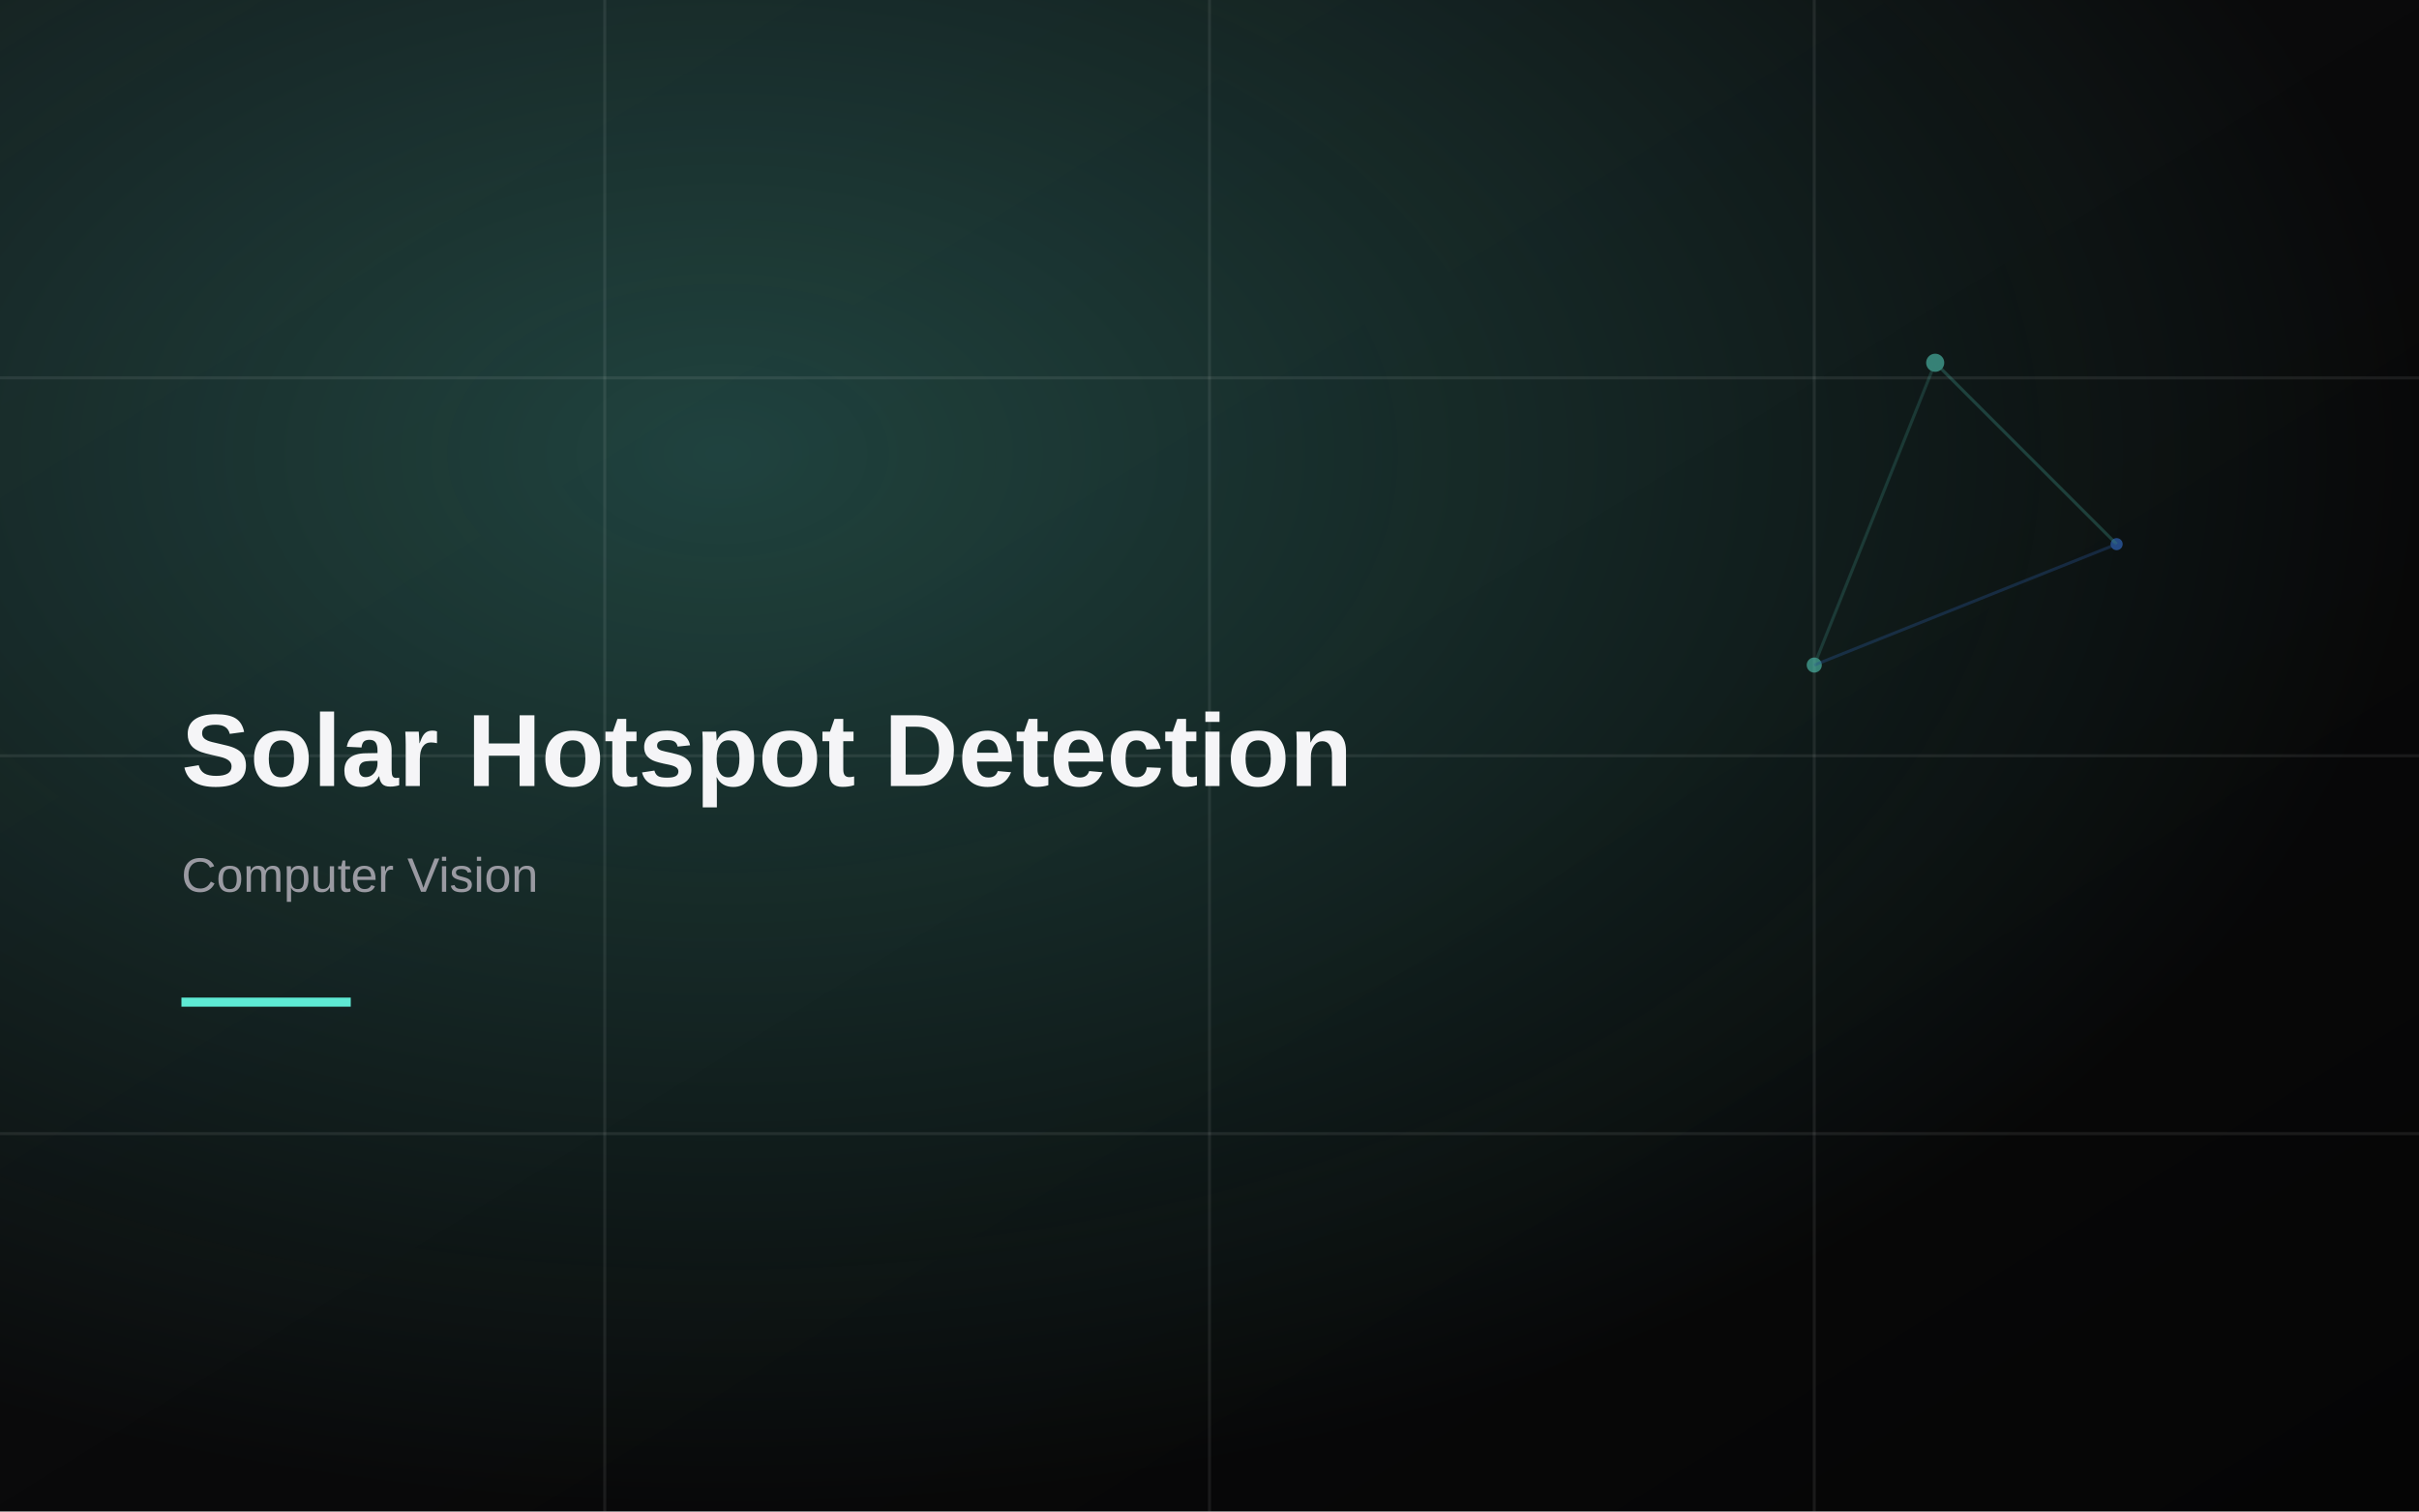
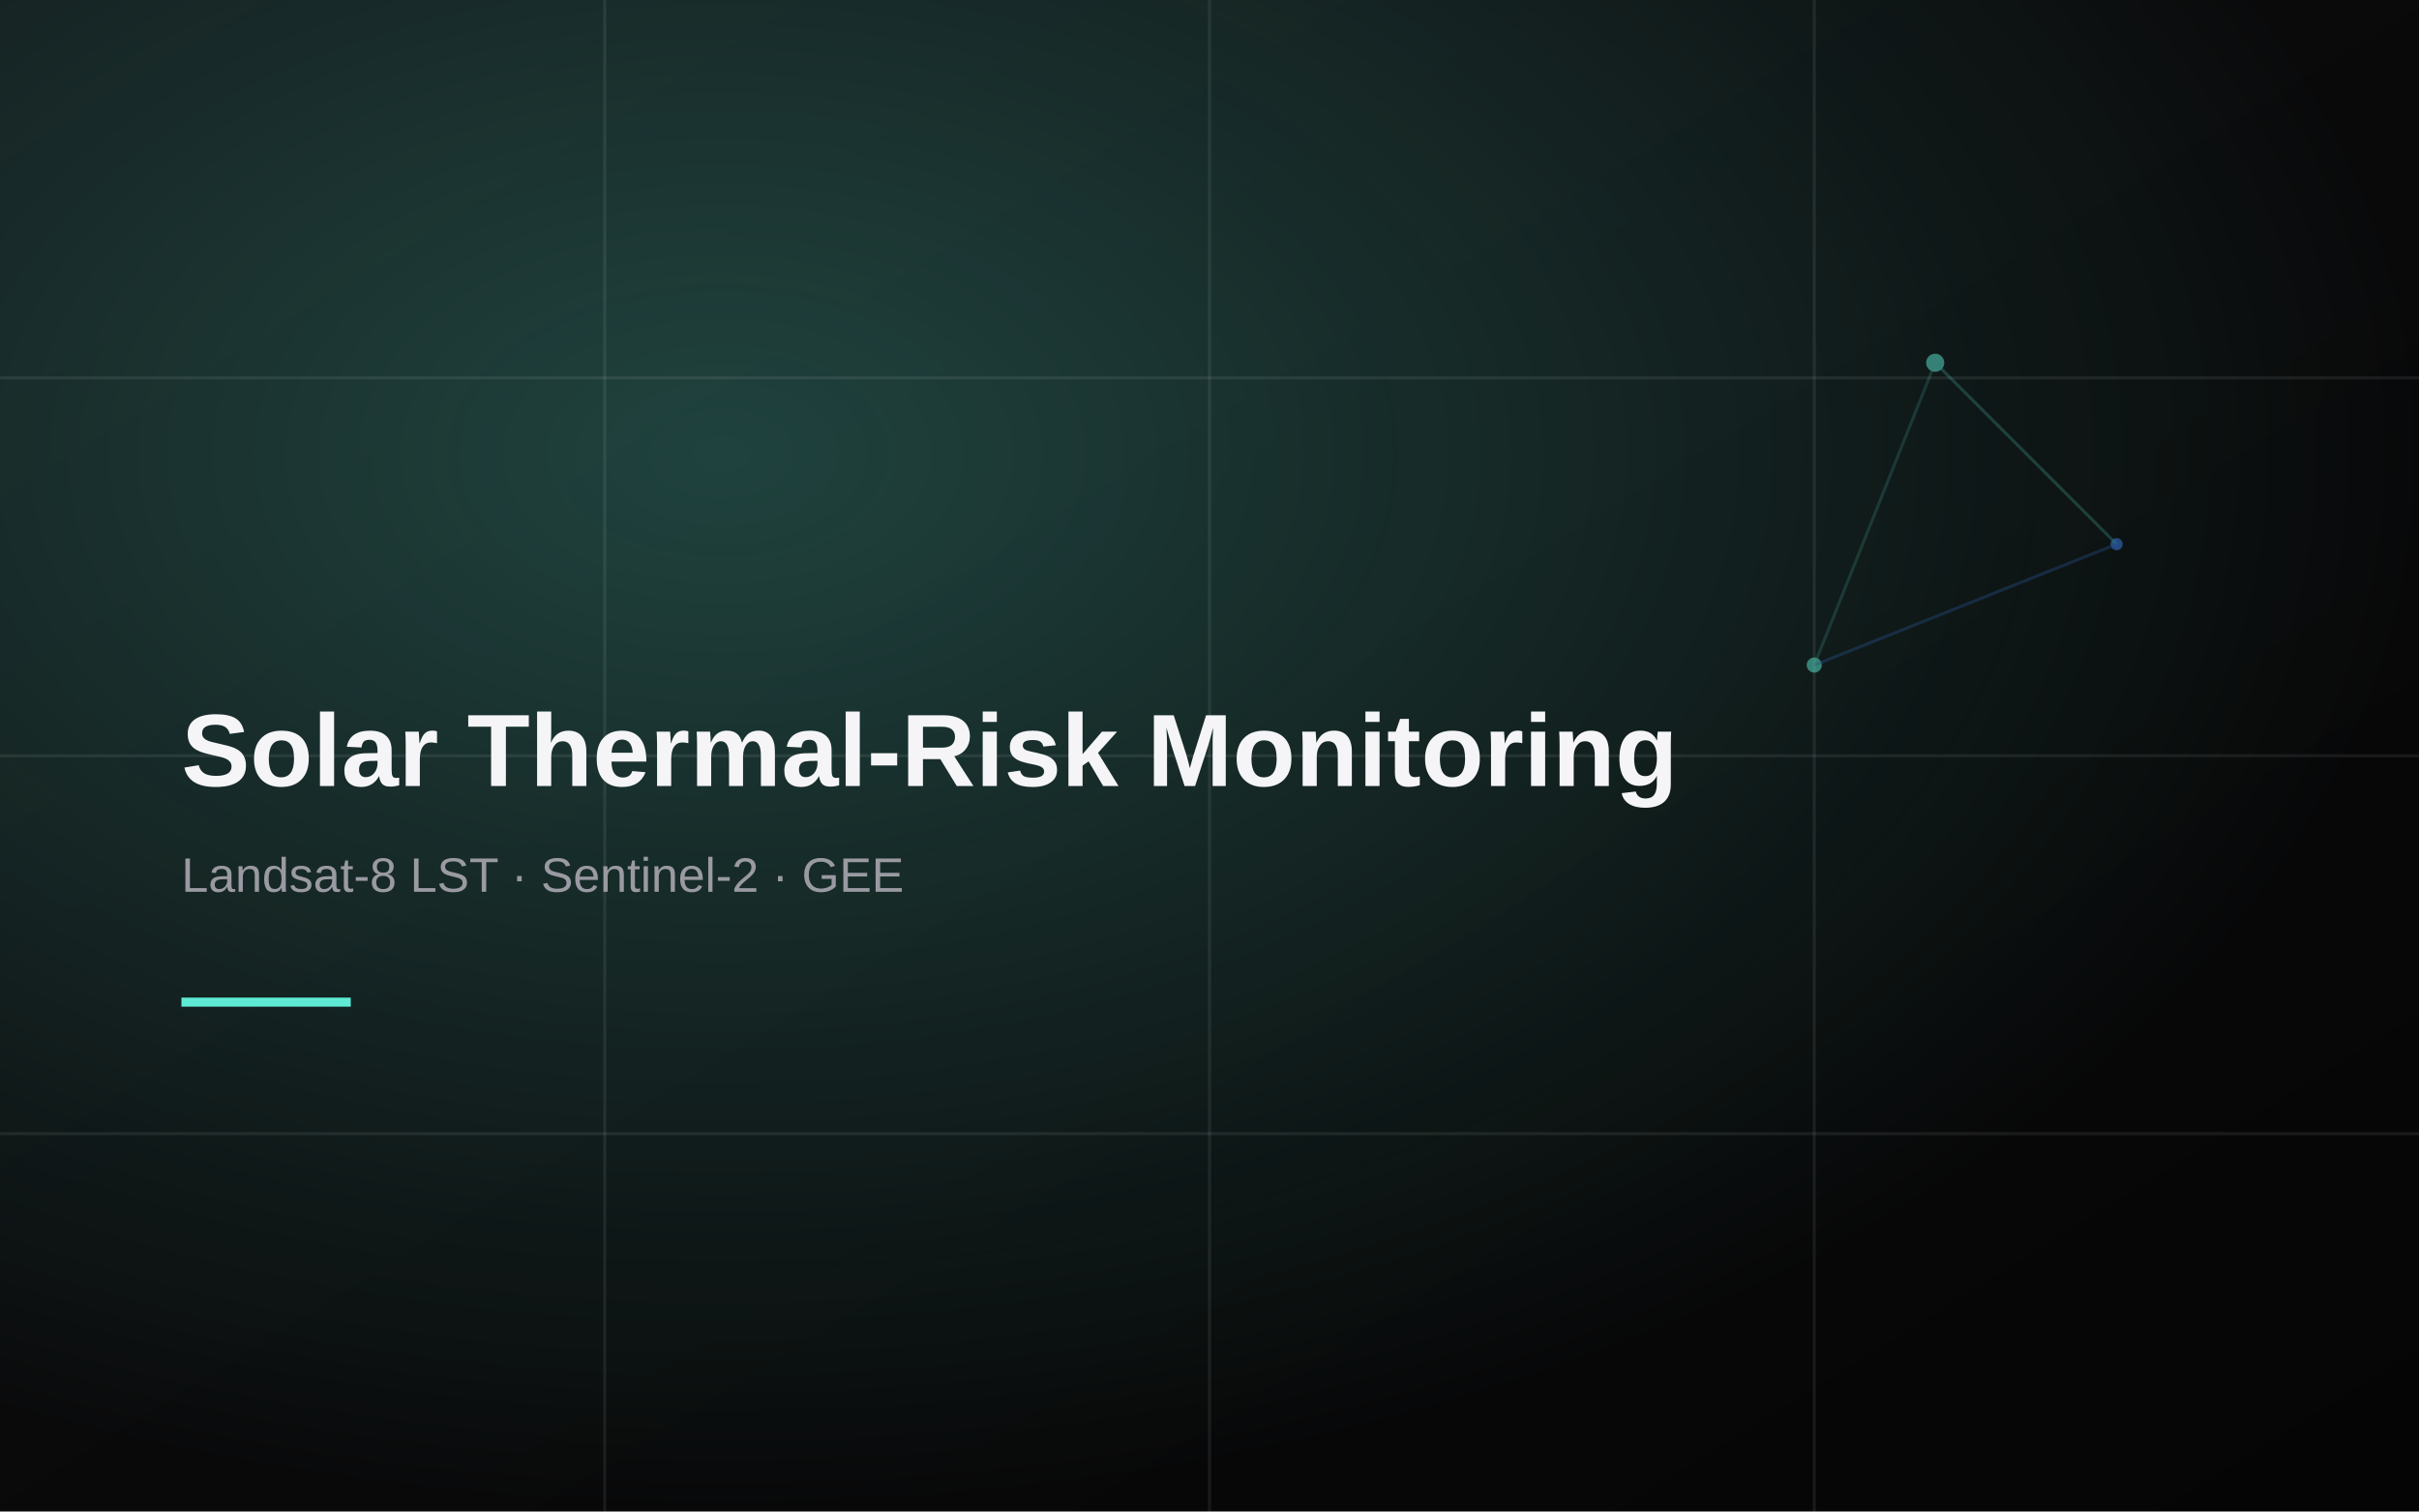
<svg xmlns="http://www.w3.org/2000/svg" viewBox="0 0 800 500">
  <defs>
    <linearGradient id="bg" x1="0%" y1="0%" x2="100%" y2="100%">
      <stop offset="0%" stop-color="#0e0e10" />
      <stop offset="100%" stop-color="#050505" />
    </linearGradient>
    <radialGradient id="glow" cx="30%" cy="30%" r="70%">
      <stop offset="0%" stop-color="#5eead4" stop-opacity="0.25" />
      <stop offset="100%" stop-color="#5eead4" stop-opacity="0" />
    </radialGradient>
  </defs>
  <rect width="800" height="500" fill="url(#bg)" />
  <rect width="800" height="500" fill="url(#glow)" />
  <g stroke="rgba(255,255,255,0.08)" stroke-width="1">
    <line x1="0" y1="125" x2="800" y2="125" />
    <line x1="0" y1="250" x2="800" y2="250" />
    <line x1="0" y1="375" x2="800" y2="375" />
    <line x1="200" y1="0" x2="200" y2="500" />
    <line x1="400" y1="0" x2="400" y2="500" />
    <line x1="600" y1="0" x2="600" y2="500" />
  </g>
  <g opacity="0.5">
    <circle cx="640" cy="120" r="3" fill="#5eead4" />
    <circle cx="700" cy="180" r="2" fill="#3b82f6" />
    <circle cx="600" cy="220" r="2.5" fill="#5eead4" />
    <line x1="640" y1="120" x2="700" y2="180" stroke="#5eead4" stroke-width="1" opacity="0.4" />
    <line x1="700" y1="180" x2="600" y2="220" stroke="#3b82f6" stroke-width="1" opacity="0.4" />
    <line x1="640" y1="120" x2="600" y2="220" stroke="#5eead4" stroke-width="1" opacity="0.3" />
  </g>
-   <text x="60" y="260" font-family="Arial, sans-serif" font-size="34" font-weight="700" fill="#f5f5f7">Solar Hotspot Detection</text>
-   <text x="60" y="295" font-family="Arial, sans-serif" font-size="16" fill="#9a9aa2">Computer Vision</text>
+   <text x="60" y="260" font-family="Arial, sans-serif" font-size="34" font-weight="700" fill="#f5f5f7">Solar Thermal-Risk Monitoring</text>
+   <text x="60" y="295" font-family="Arial, sans-serif" font-size="16" fill="#9a9aa2">Landsat-8 LST · Sentinel-2 · GEE</text>
  <rect x="60" y="330" width="56" height="3" fill="#5eead4" />
</svg>
